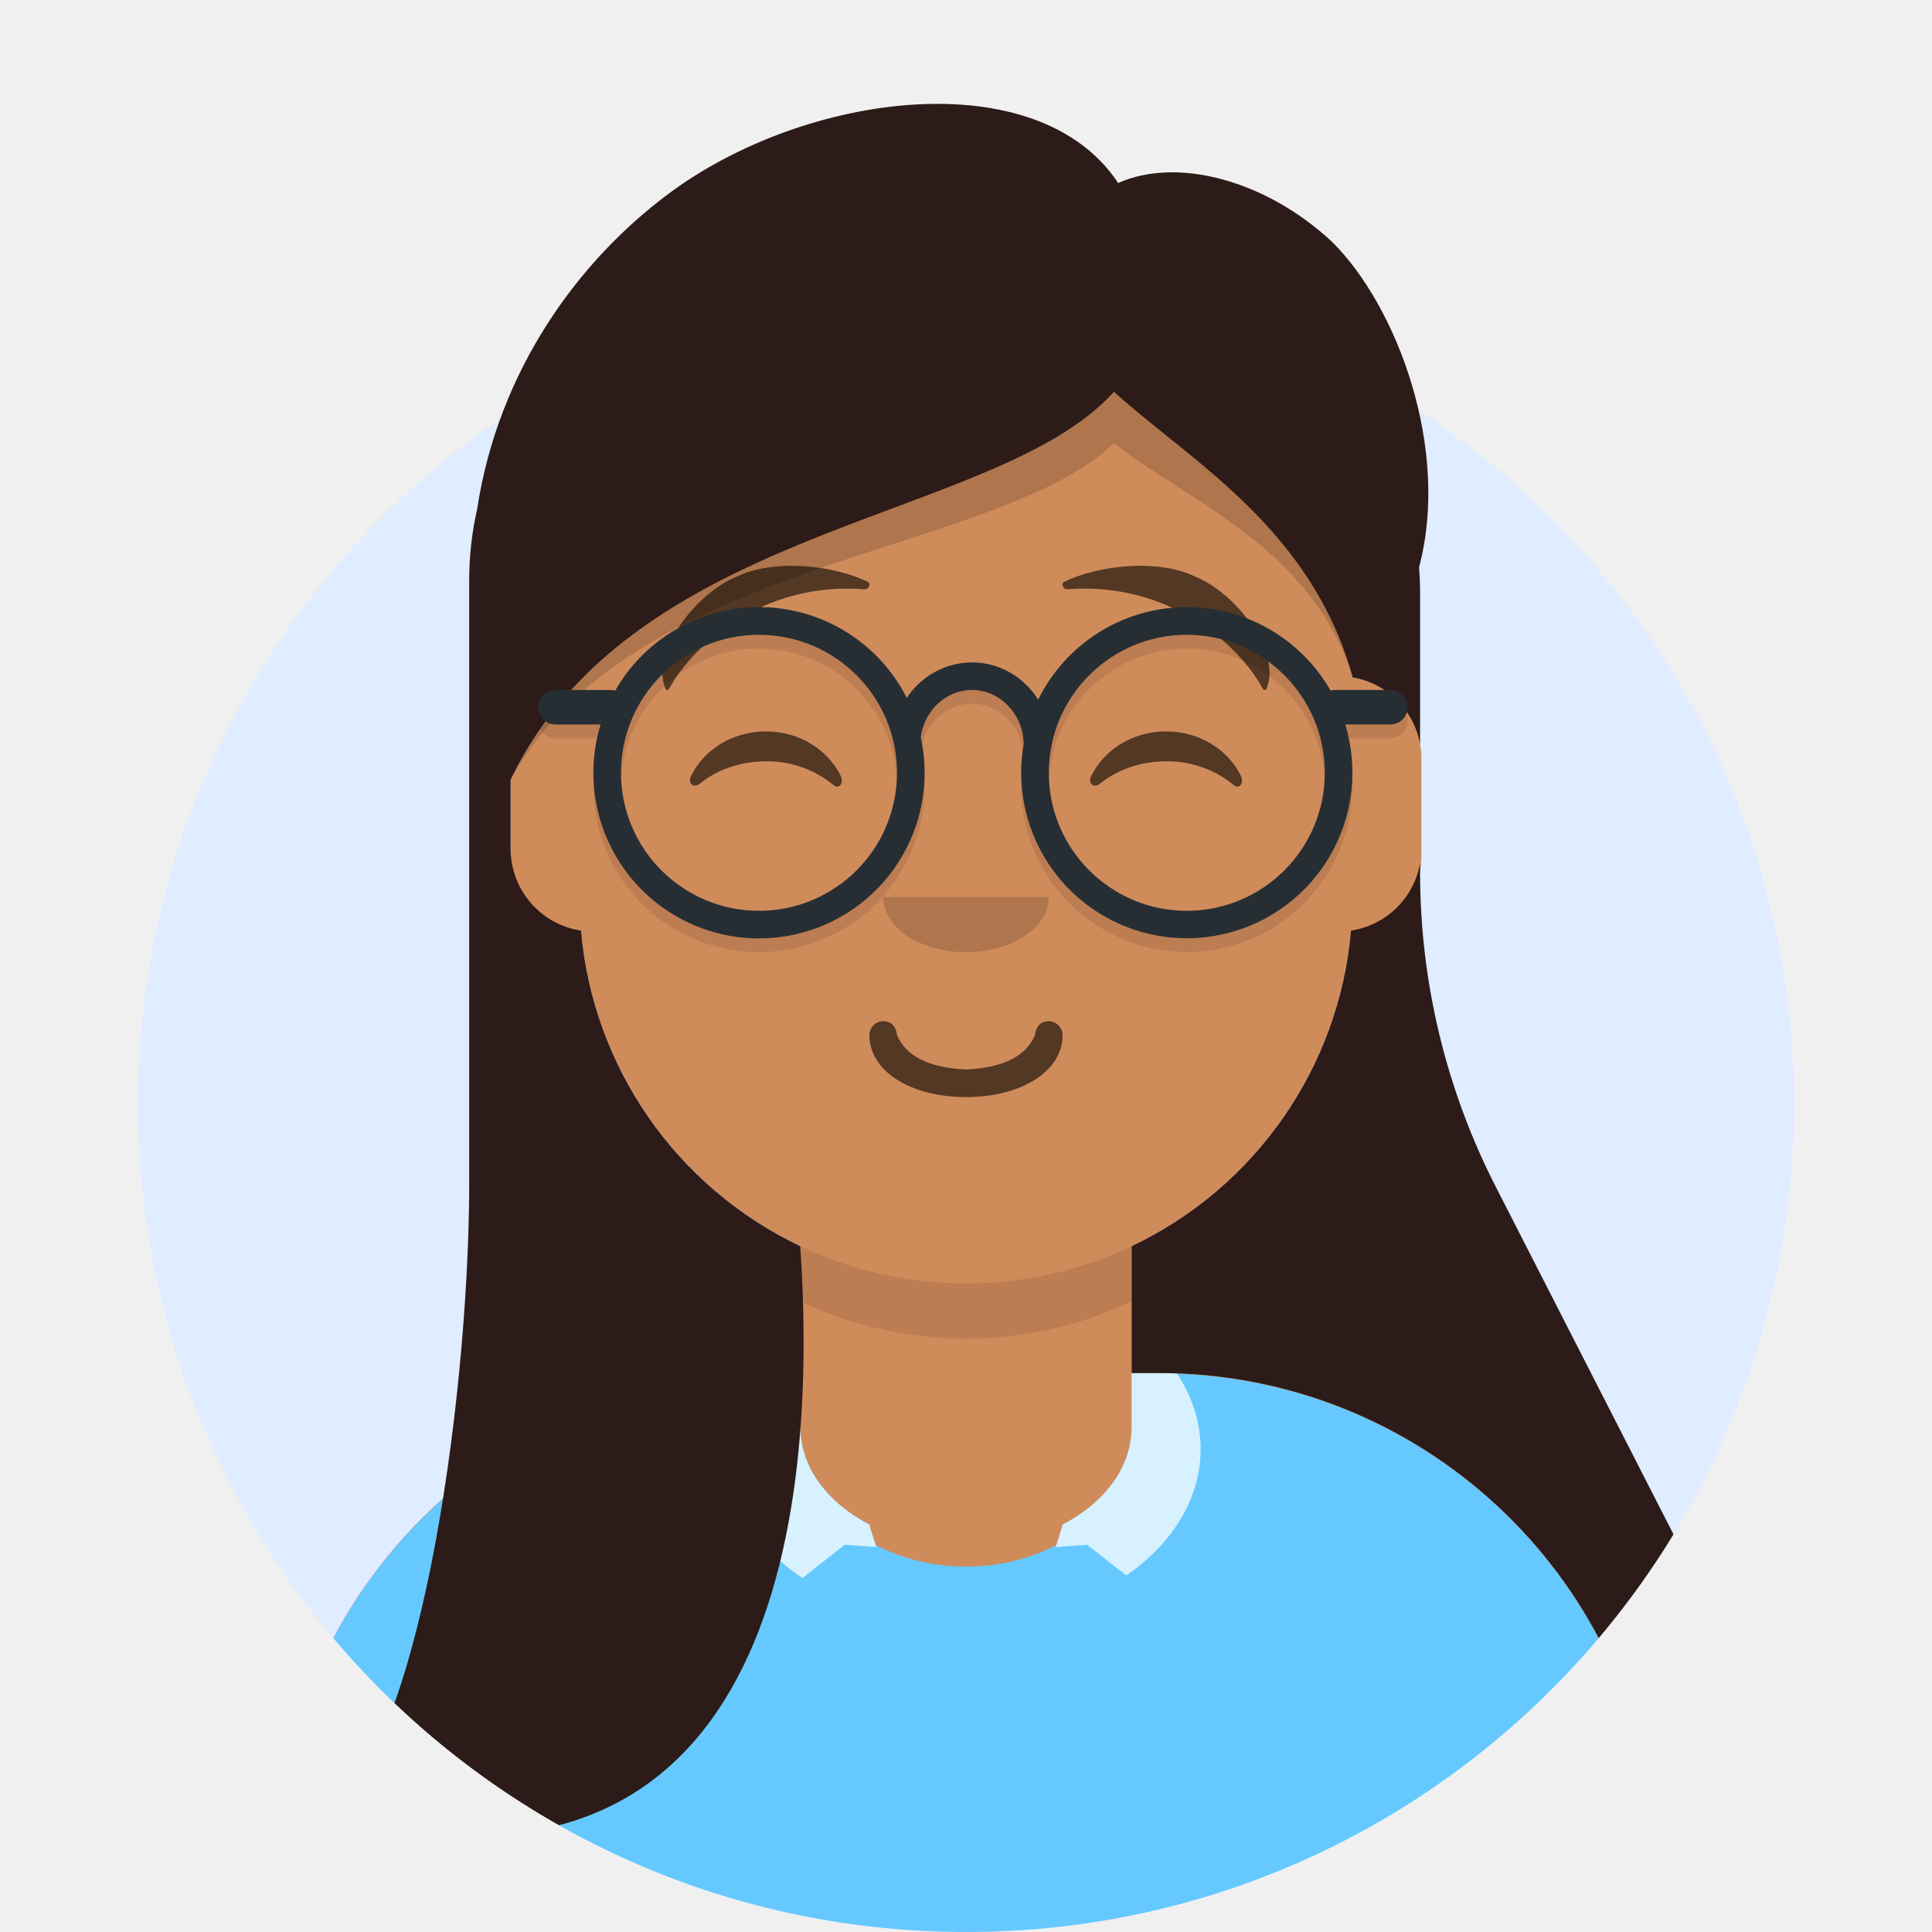
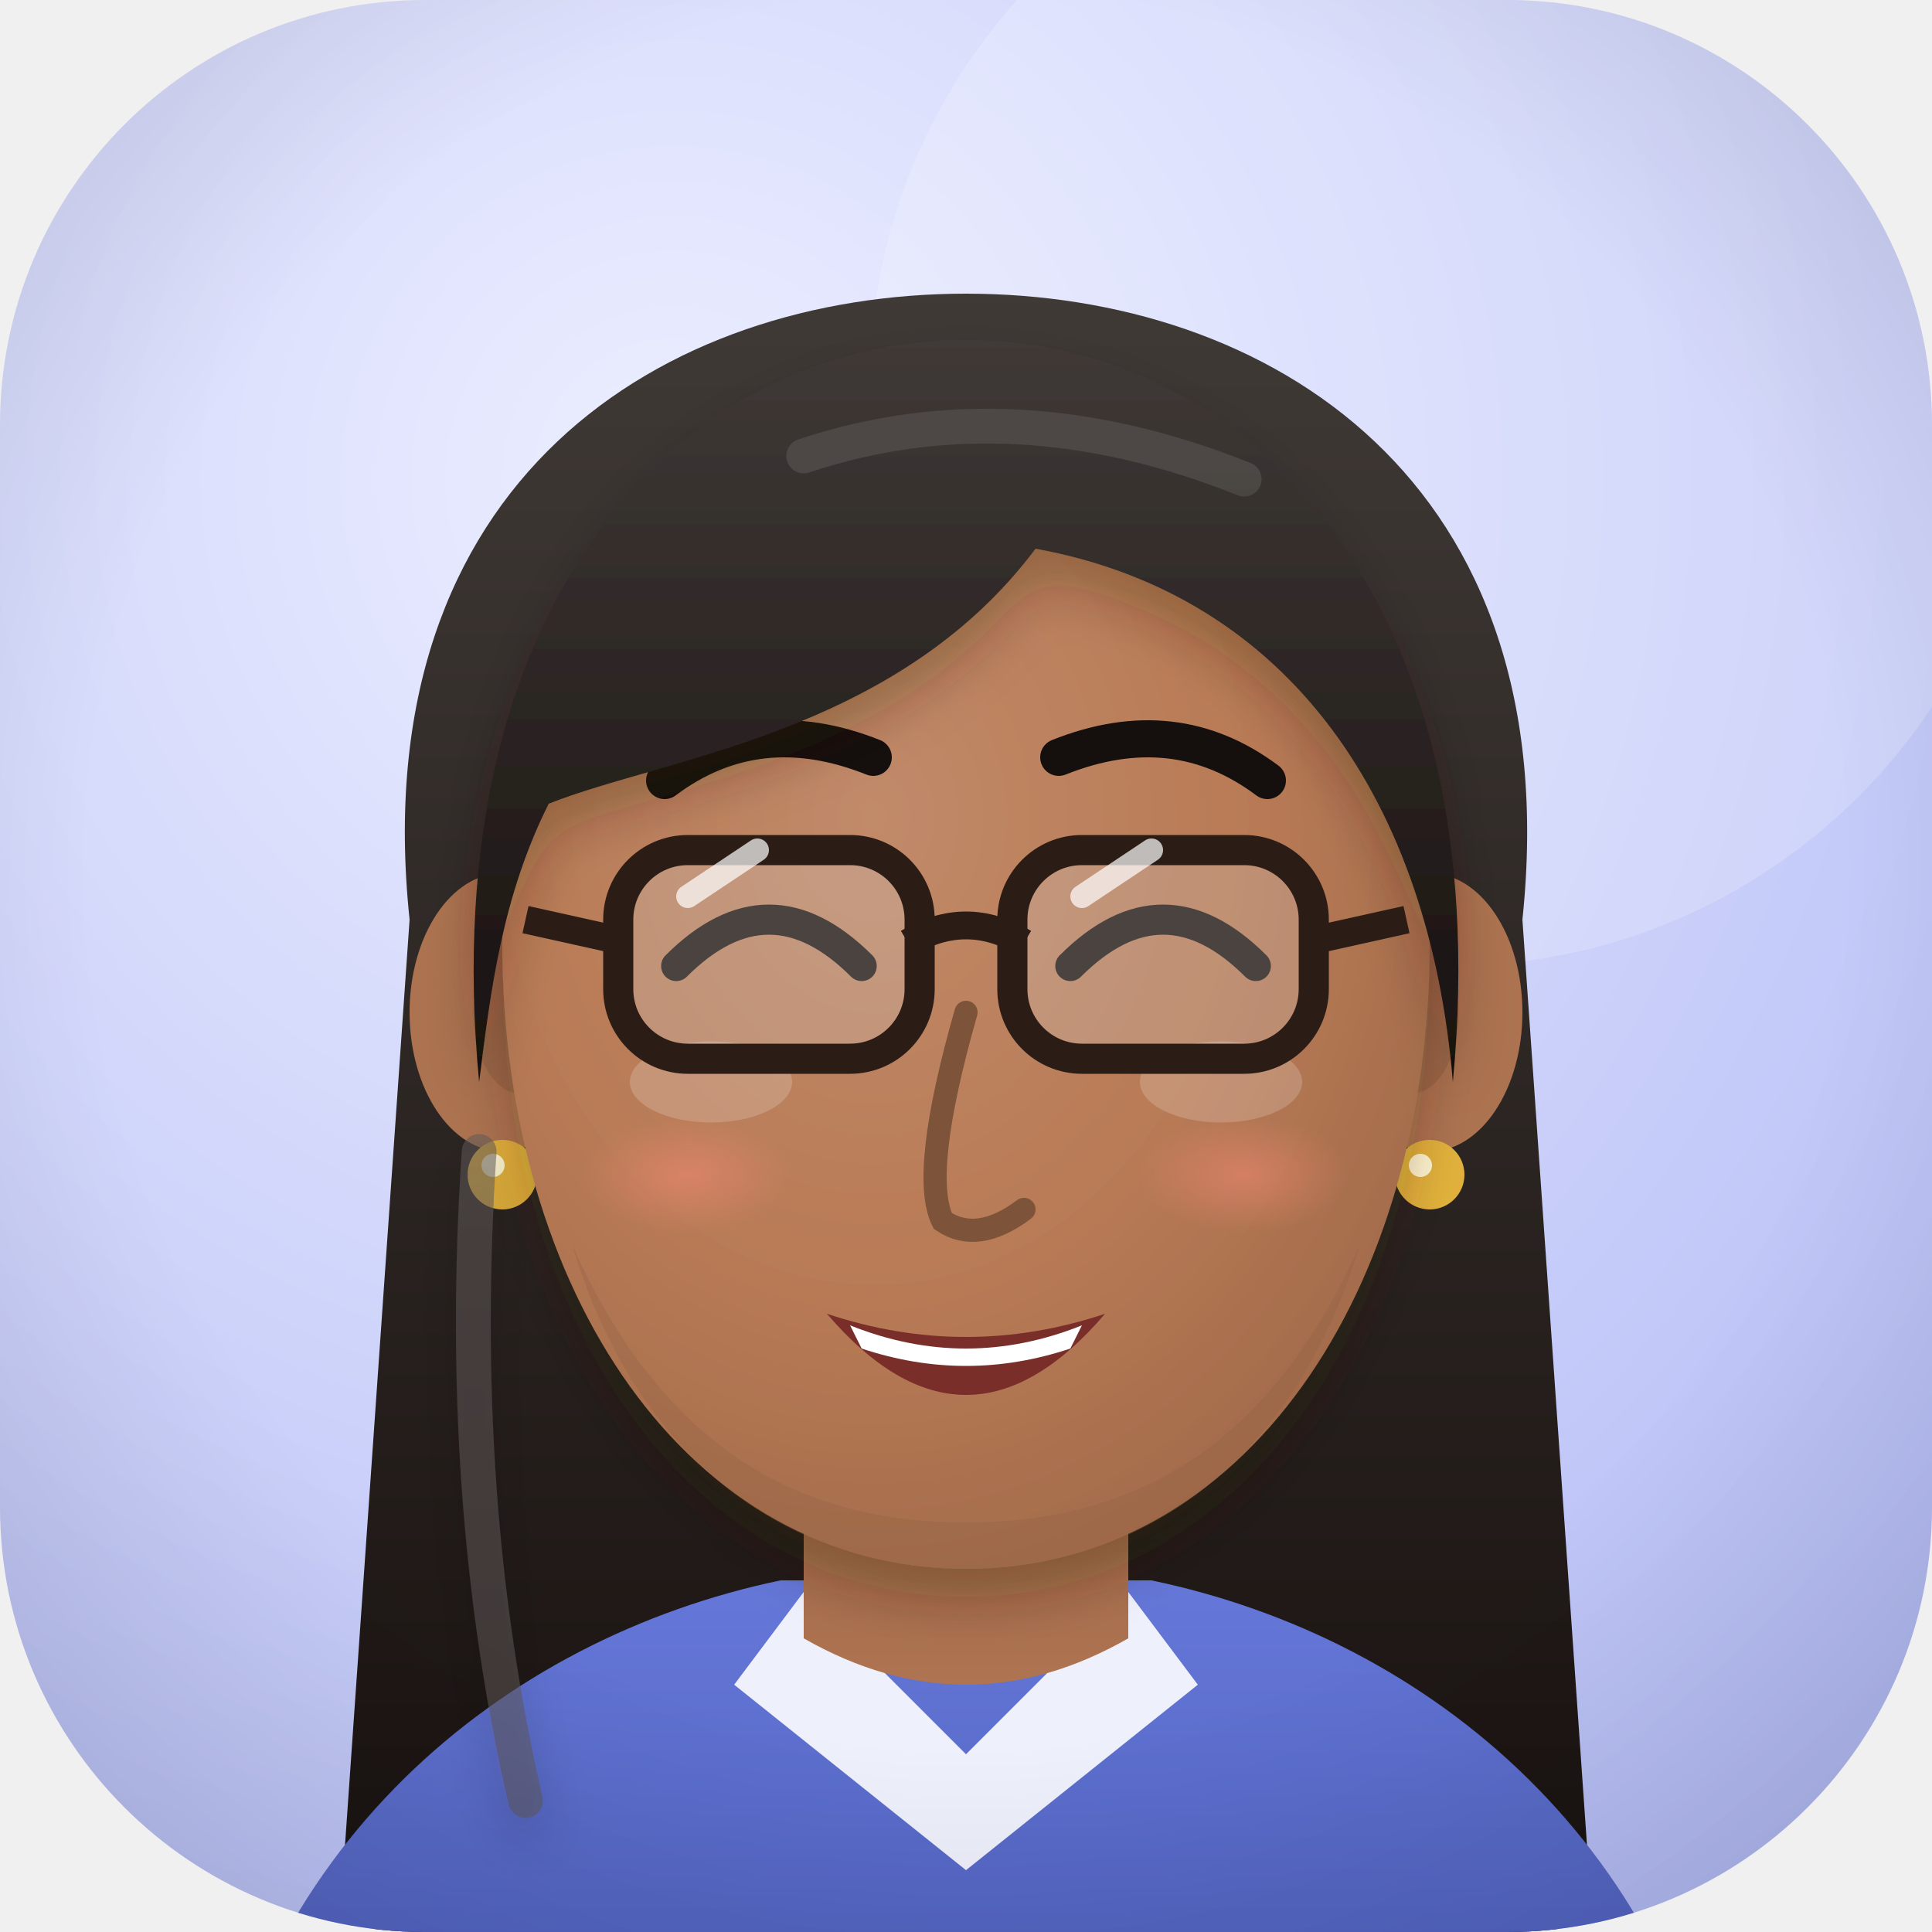
- <svg xmlns="http://www.w3.org/2000/svg" viewBox="0 0 280 280" fill="none" shape-rendering="auto">
-   <mask id="viewboxMask">
-     <rect width="280" height="280" rx="0" ry="0" x="0" y="0" fill="#fff" />
-   </mask>
-   <g mask="url(#viewboxMask)">
-     <g transform="translate(8)">
-       <circle cx="132" cy="160" r="120" fill="#e0ecff" />
-       <mask id="styleCircle-a" style="mask-type:luminance" maskUnits="userSpaceOnUse" x="0" y="0" width="264" height="280">
-         <path d="M264 0H0v160h12c0 66.27 53.73 120 120 120 66.27 0 120-53.73 120-120h12V0Z" fill="#fff" />
-       </mask>
-       <g mask="url(#styleCircle-a)">
-         <path d="M132 36a56 56 0 0 0-56 56v6.17A12 12 0 0 0 66 110v14a12 12 0 0 0 10.3 11.88 56.04 56.04 0 0 0 31.7 44.73v18.4h-4a72 72 0 0 0-72 72v9h200v-9a72 72 0 0 0-72-72h-4v-18.39a56.04 56.04 0 0 0 31.7-44.73A12 12 0 0 0 198 124v-14a12 12 0 0 0-10-11.83V92a56 56 0 0 0-56-56Z" fill="#d08b5b" />
-         <path d="M108 180.61v8a55.79 55.79 0 0 0 24 5.39c8.59 0 16.73-1.93 24-5.39v-8a55.79 55.79 0 0 1-24 5.39 55.79 55.79 0 0 1-24-5.39Z" fill="#000" fill-opacity=".1" />
-         <g transform="translate(0 170)">
-           <path d="M100.37 29.14a27.6 27.6 0 0 1 7.63-7.57v15.3c0 5.83 3.98 10.98 10.08 14.13l-.08.06.9 2.86c3.89 2 8.35 3.13 13.1 3.13s9.21-1.13 13.1-3.13l.9-2.86-.08-.06c6.1-3.15 10.08-8.3 10.08-14.12v-14.6a27.1 27.1 0 0 1 6.6 6.82 72 72 0 0 1 69.4 71.95V110H32v-8.95a72 72 0 0 1 68.37-71.9Z" fill="#65c9ff" />
-           <path d="M108 21.57c-6.77 4.6-11 11.17-11 18.46 0 7.4 4.36 14.05 11.3 18.66l6.12-4.81 4.58.33-1-3.15.08-.06c-6.1-3.15-10.08-8.3-10.08-14.12v-15.3ZM156 36.88c0 5.82-3.98 10.97-10.08 14.12l.08.06-1 3.15 4.58-.33 5.65 4.45c6.63-4.6 10.77-11.1 10.77-18.3 0-6.92-3.82-13.2-10-17.75v14.6Z" fill="#fff" fill-opacity=".75" />
-         </g>
-         <g transform="translate(78 134)">
-           <path d="M40 16c0 5.37 6.16 9 14 9s14-3.63 14-9c0-1.1-.95-2-2-2-1.3 0-1.87.9-2 2-1.24 2.94-4.32 4.72-10 5-5.68-.28-8.76-2.06-10-5-.13-1.1-.7-2-2-2-1.05 0-2 .9-2 2Z" fill="#000" fill-opacity=".6" />
-         </g>
-         <g transform="translate(104 122)">
-           <path fill-rule="evenodd" clip-rule="evenodd" d="M16 8c0 4.42 5.37 8 12 8s12-3.58 12-8" fill="#000" fill-opacity=".16" />
-         </g>
-         <g transform="translate(76 90)">
-           <path d="M16.16 22.45c1.85-3.8 6-6.45 10.84-6.45 4.81 0 8.96 2.63 10.82 6.4.55 1.13-.24 2.05-1.03 1.37a15.05 15.05 0 0 0-9.8-3.43c-3.73 0-7.12 1.24-9.55 3.23-.9.73-1.82-.01-1.28-1.12ZM74.16 22.45c1.85-3.8 6-6.45 10.84-6.45 4.81 0 8.96 2.63 10.82 6.4.55 1.13-.24 2.05-1.03 1.37a15.05 15.05 0 0 0-9.8-3.43c-3.74 0-7.13 1.24-9.56 3.23-.9.73-1.82-.01-1.28-1.12Z" fill-rule="evenodd" clip-rule="evenodd" fill="#000" fill-opacity=".6" />
-         </g>
-         <g transform="translate(76 82)">
-           <path d="m22.77 1.58.9-.4C28.93-.91 36.88-.03 41.73 2.3c.57.27.18 1.15-.4 1.1-14.92-1.14-24.96 8.15-28.37 14.45-.1.18-.41.2-.49.03-2.3-5.32 4.45-13.98 10.3-16.3ZM89.23 1.58l-.9-.4C83.07-.91 75.12-.03 70.27 2.3c-.57.27-.18 1.15.4 1.1 14.92-1.14 24.96 8.15 28.37 14.45.1.18.41.2.49.03 2.3-5.32-4.45-13.98-10.3-16.3Z" fill-rule="evenodd" clip-rule="evenodd" fill="#000" fill-opacity=".6" />
-         </g>
-         <g transform="translate(-1)">
-           <path d="M67 113c10.86-22.7 34.67-31.6 55.44-39.36 13.32-4.97 25.39-9.48 32-16.86 2.22 2.02 4.75 4.05 7.41 6.2C172.06 71.16 184.21 80.91 189 98v.17a12 12 0 0 1 9.81 9.72V86.04c0-1.3-.05-2.57-.15-3.84 4.54-17-3.1-37.78-12.66-47.2-9.48-8.82-22.3-12.32-30.95-8.48C143.45 8.98 109.9 13.24 90 28c-13.22 9.8-24.79 25.72-27.84 45.75A46.18 46.18 0 0 0 61 84.05v88.5c-.2 31.5-7.4 82.49-21 90.45 62.36 16.8 71.93-38.15 69-82v-.39a56.03 56.03 0 0 1-31.8-45.74A12 12 0 0 1 67 123v-10ZM157 180.61a56.03 56.03 0 0 0 31.8-45.74 12 12 0 0 0 10.01-9.76v1.36A100 100 0 0 0 209.78 172l26.95 52.71a37.79 37.79 0 0 1-3.94 40.76A72 72 0 0 0 161 199h-4v-18.39Z" fill="#2c1b18" />
-           <path d="M67 113c10.86-22.7 34.67-31.6 55.44-39.36 13.32-4.97 25.39-9.48 32-16.86 2.22 2.02 4.75 4.05 7.41 6.2 10.19 8.17 22.3 17.89 27.11 34.9-4.57-14.04-15.75-21.22-25.6-27.55-3.21-2.06-6.28-4.03-8.93-6.12-6.6 6.4-18.67 10.32-32 14.64C101.68 85.58 77.87 93.3 67 113Z" fill="#000" fill-opacity=".16" />
-         </g>
-         <g transform="translate(49 72)" />
-         <g transform="translate(62 42)">
-           <g fill-rule="evenodd" clip-rule="evenodd">
-             <path d="M40 96a24 24 0 0 1-22.96-31H10.5a2.5 2.5 0 0 1 0-5h8c.23 0 .45.03.66.09a24 24 0 0 1 42.26 1.06A11.36 11.36 0 0 1 70.86 56c4.01 0 7.55 2.14 9.6 5.4a24 24 0 0 1 42.38-1.31c.2-.06.43-.1.66-.1h8a2.5 2.5 0 1 1 0 5h-6.54a24 24 0 1 1-46.6 2.83c-.08-4.37-3.45-7.83-7.5-7.83-3.73 0-6.89 2.94-7.42 6.83A24 24 0 0 1 40 96Zm0-4a20 20 0 1 0 0-40 20 20 0 0 0 0 40Zm82-20a20 20 0 1 1-40 0 20 20 0 0 1 40 0Z" fill="#000" fill-opacity=".1" />
-             <path d="M40 94a24 24 0 0 1-22.96-31H10.5a2.5 2.5 0 0 1 0-5h8c.23 0 .45.03.66.09a24 24 0 0 1 42.26 1.06A11.36 11.36 0 0 1 70.86 54c4.01 0 7.55 2.14 9.6 5.4a24 24 0 0 1 42.38-1.31c.2-.06.43-.1.66-.1h8a2.5 2.5 0 1 1 0 5h-6.54a24 24 0 1 1-46.6 2.84c-.08-4.37-3.45-7.83-7.5-7.83-3.73 0-6.89 2.94-7.42 6.83A24 24 0 0 1 40 94Zm0-4a20 20 0 1 0 0-40 20 20 0 0 0 0 40Zm82-20a20 20 0 1 1-40 0 20 20 0 0 1 40 0Z" fill="#262e33" />
-           </g>
-         </g>
+ <svg xmlns="http://www.w3.org/2000/svg" viewBox="0 0 200 200" width="200" height="200">
+   <defs>
+     <radialGradient id="p16bg" cx="0.35" cy="0.25" r="0.9">
+       <stop offset="0" stop-color="#eceeff" stop-opacity="1" />
+       <stop offset="1" stop-color="#b4bcf6" stop-opacity="1" />
+     </radialGradient>
+     <radialGradient id="p16sk" cx="0.4" cy="0.35" r="0.7">
+       <stop offset="0" stop-color="#c18a69" stop-opacity="1" />
+       <stop offset="0.6" stop-color="#b87a55" stop-opacity="1" />
+       <stop offset="1" stop-color="#a26b4b" stop-opacity="1" />
+     </radialGradient>
+     <linearGradient id="p16nk" x1="0" y1="0" x2="0" y2="1">
+       <stop offset="0" stop-color="#976446" stop-opacity="1" />
+       <stop offset="1" stop-color="#af7451" stop-opacity="1" />
+     </linearGradient>
+     <linearGradient id="p16hr" x1="0" y1="0" x2="0" y2="1">
+       <stop offset="0" stop-color="#403a37" stop-opacity="1" />
+       <stop offset="1" stop-color="#17100e" stop-opacity="1" />
+     </linearGradient>
+     <linearGradient id="p16cl" x1="0" y1="0" x2="0" y2="1">
+       <stop offset="0" stop-color="#6577d8" stop-opacity="1" />
+       <stop offset="1" stop-color="#4758b4" stop-opacity="1" />
+     </linearGradient>
+     <radialGradient id="p16bl" cx="0.5" cy="0.5" r="0.5">
+       <stop offset="0" stop-color="#ff8b7a" stop-opacity="0.45" />
+       <stop offset="1" stop-color="#ff8b7a" stop-opacity="0" />
+     </radialGradient>
+     <radialGradient id="p16vg" cx="0.5" cy="0.45" r="0.75">
+       <stop offset="0.6" stop-color="#000" stop-opacity="0" />
+       <stop offset="1" stop-color="#000" stop-opacity="0.16" />
+     </radialGradient>
+     <clipPath id="p16cp">
+       <rect width="200" height="200" rx="44" />
+     </clipPath>
+     <filter id="p16rm" x="-20%" y="-20%" width="140%" height="140%">
+       <feDropShadow dx="0" dy="2.5" stdDeviation="2.2" flood-color="#2b1a10" flood-opacity="0.28" />
+     </filter>
+   </defs>
+   <g clip-path="url(#p16cp)">
+     <rect width="200" height="200" fill="url(#p16bg)" />
+     <circle cx="150" cy="40" r="60" fill="#fff" opacity="0.18" />
+     <g transform="translate(100 112) scale(1.2) translate(-100 -104)">
+       <path d="M52 90 C48 52 74 36 100 36 C126 36 152 52 148 90 L154 176 Q128 186 116 170 L84 170 Q72 186 46 176 Z" fill="url(#p16hr)" />
+       <path d="M34 200 C38 170 60 152 84 147 L116 147 C140 152 162 170 166 200 Z" fill="url(#p16cl)" />
+       <path d="M86 148 L100 162 L114 148 L120 156 L100 172 L80 156 Z" fill="#eef0fb" />
+       <path d="M86 130 L86 152 Q100 160 114 152 L114 130 Z" fill="url(#p16nk)" />
+       <path d="M86 140 Q100 150 114 140 L114 134 Q100 144 86 134 Z" fill="#8a5c40" opacity="0.35" />
+       <ellipse cx="60" cy="98" rx="8" ry="12" fill="#ad7350" />
+       <ellipse cx="61.5" cy="98" rx="4" ry="7" fill="#936244" opacity="0.6" />
+       <ellipse cx="140" cy="98" rx="8" ry="12" fill="#ad7350" />
+       <ellipse cx="138.5" cy="98" rx="4" ry="7" fill="#936244" opacity="0.6" />
+       <circle cx="60" cy="112" r="3" fill="#e2b13c" />
+       <circle cx="59.2" cy="111.2" r="1" fill="#fff6d0" />
+       <circle cx="140" cy="112" r="3" fill="#e2b13c" />
+       <circle cx="139.2" cy="111.2" r="1" fill="#fff6d0" />
+       <path d="M100 46 C126 46 140 64 140 92 C140 122 124 146 100 146 C76 146 60 122 60 92 C60 64 74 46 100 46 Z" fill="url(#p16sk)" filter="url(#p16rm)" />
+       <path d="M66 118 C72 138 86 146 100 146 C114 146 128 138 134 118 C126 136 114 142 100 142 C86 142 74 136 66 118 Z" fill="#936244" opacity="0.35" />
+       <ellipse cx="78" cy="104" rx="7" ry="3.5" fill="#fff" opacity="0.18" />
+       <ellipse cx="122" cy="104" rx="7" ry="3.5" fill="#fff" opacity="0.18" />
+       <ellipse cx="76" cy="112" rx="9" ry="5" fill="url(#p16bl)" />
+       <ellipse cx="124" cy="112" rx="9" ry="5" fill="url(#p16bl)" />
+       <path d="M74 78 Q82 72 92 76" stroke="#150f0d" stroke-width="3.2" fill="none" stroke-linecap="round" />
+       <path d="M126 78 Q118 72 108 76" stroke="#150f0d" stroke-width="3.2" fill="none" stroke-linecap="round" />
+       <path d="M75 94 Q83 86 91 94" stroke="#2b1d16" stroke-width="2.6" fill="none" stroke-linecap="round" />
+       <path d="M109 94 Q117 86 125 94" stroke="#2b1d16" stroke-width="2.6" fill="none" stroke-linecap="round" />
+       <path d="M100 98 Q96 112 98 116 Q101 118 105 115" stroke="#7d533a" stroke-width="2" fill="none" stroke-linecap="round" />
+       <path d="M88 124 Q100 138 112 124 Q100 128 88 124 Z" fill="#7a2e2a" />
+       <path d="M90 125 Q100 129 110 125 L109 127 Q100 130 91 127 Z" fill="#fff" />
+       <g filter="url(#p16rm)">
+         <path d="M58 104 C54 62 76 40 100 40 C124 40 146 62 142 104 C140 80 128 62 106 58 C94 74 74 76 64 80 C60 88 59 96 58 104 Z" fill="url(#p16hr)" />
+         <path d="M86 50 Q104 44 124 52" stroke="#5c5654" stroke-width="3" fill="none" stroke-linecap="round" opacity="0.55" />
+         <path d="M58 110 Q56 140 62 166" stroke="#5c5654" stroke-width="3" fill="none" stroke-linecap="round" opacity="0.55" />
      </g>
+       <rect x="70" y="84" width="26" height="18" rx="6" fill="#dfeffa" fill-opacity="0.18" stroke="#2b1d16" stroke-width="2.6" />
+       <rect x="104" y="84" width="26" height="18" rx="6" fill="#dfeffa" fill-opacity="0.18" stroke="#2b1d16" stroke-width="2.6" />
+       <path d="M95 92 Q100 89 105 92" stroke="#2b1d16" stroke-width="2.4" fill="none" />
+       <path d="M71 92 L62 90 M129 92 L138 90" stroke="#2b1d16" stroke-width="2.4" />
+       <path d="M76 88 L82 84 M110 88 L116 84" stroke="#fff" stroke-width="2" stroke-linecap="round" opacity="0.7" />
    </g>
+     <rect width="200" height="200" fill="url(#p16vg)" />
  </g>
</svg>
